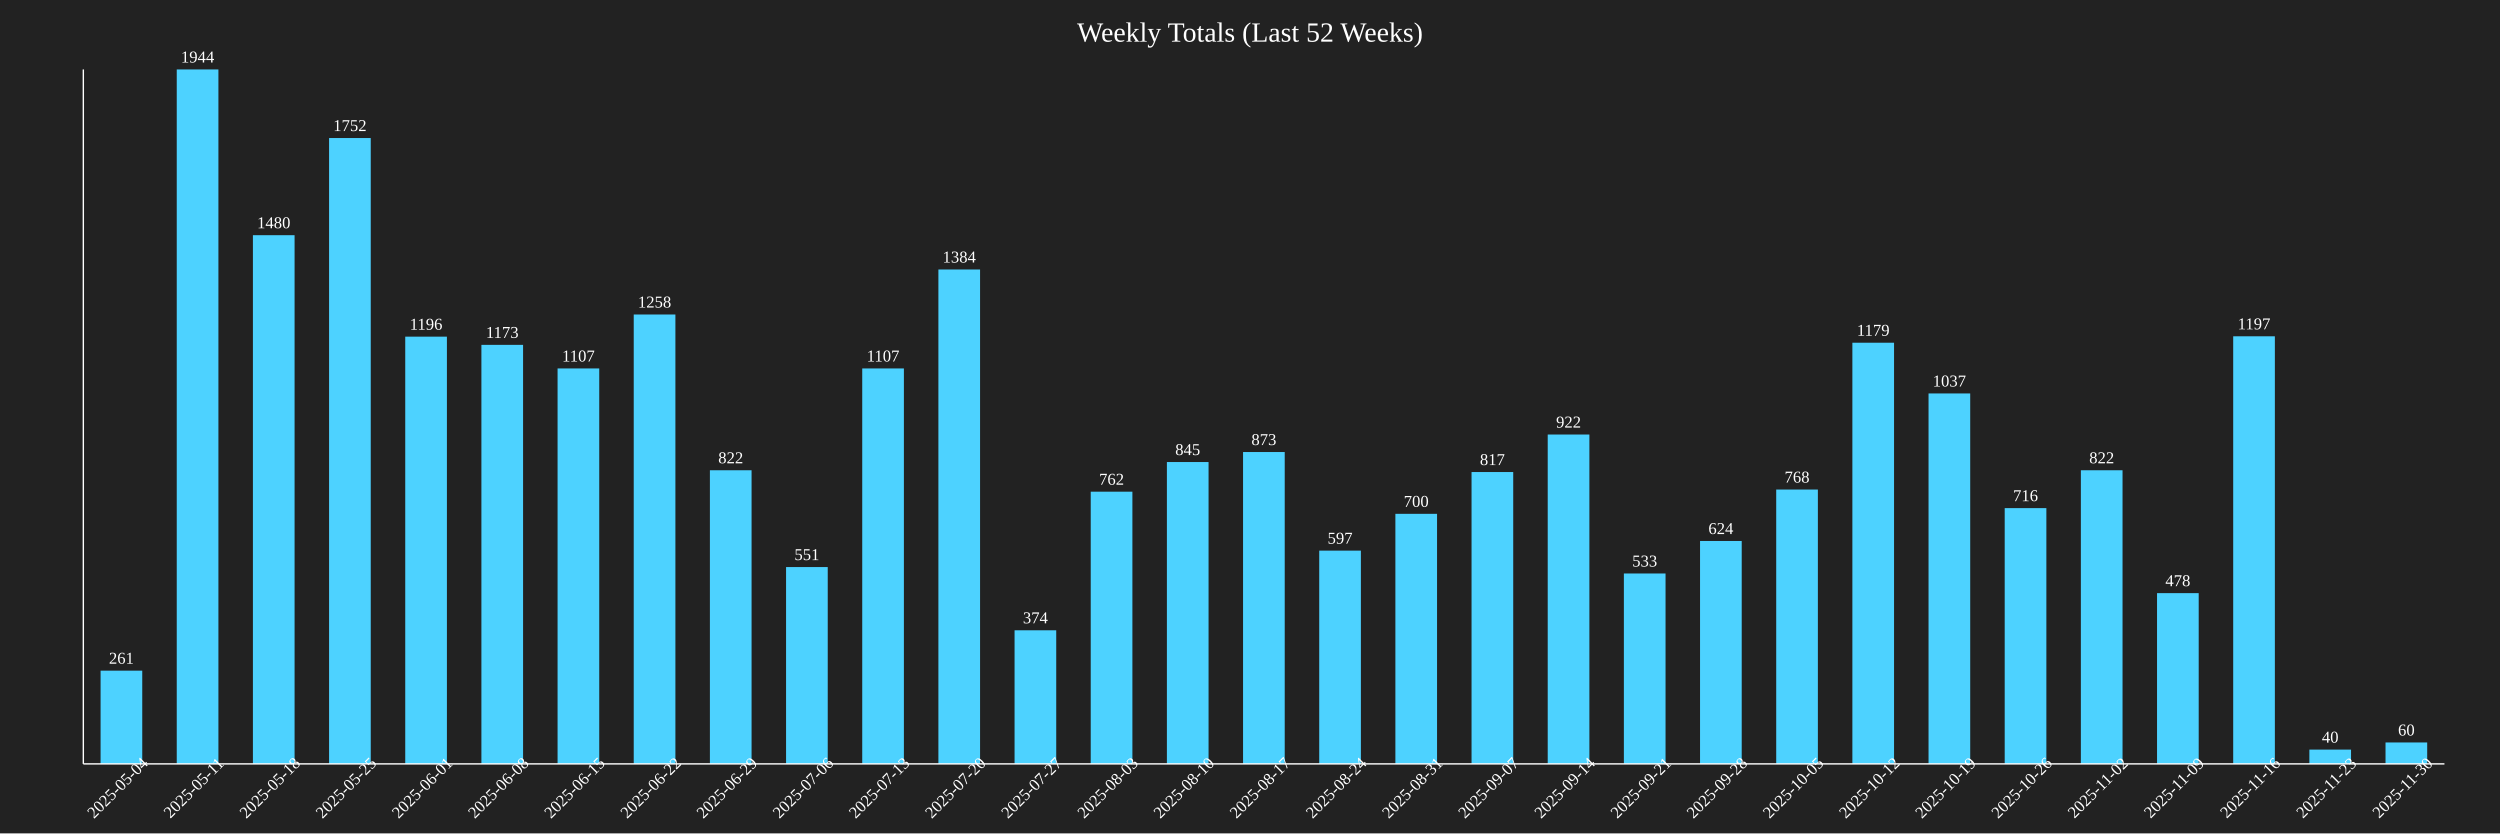
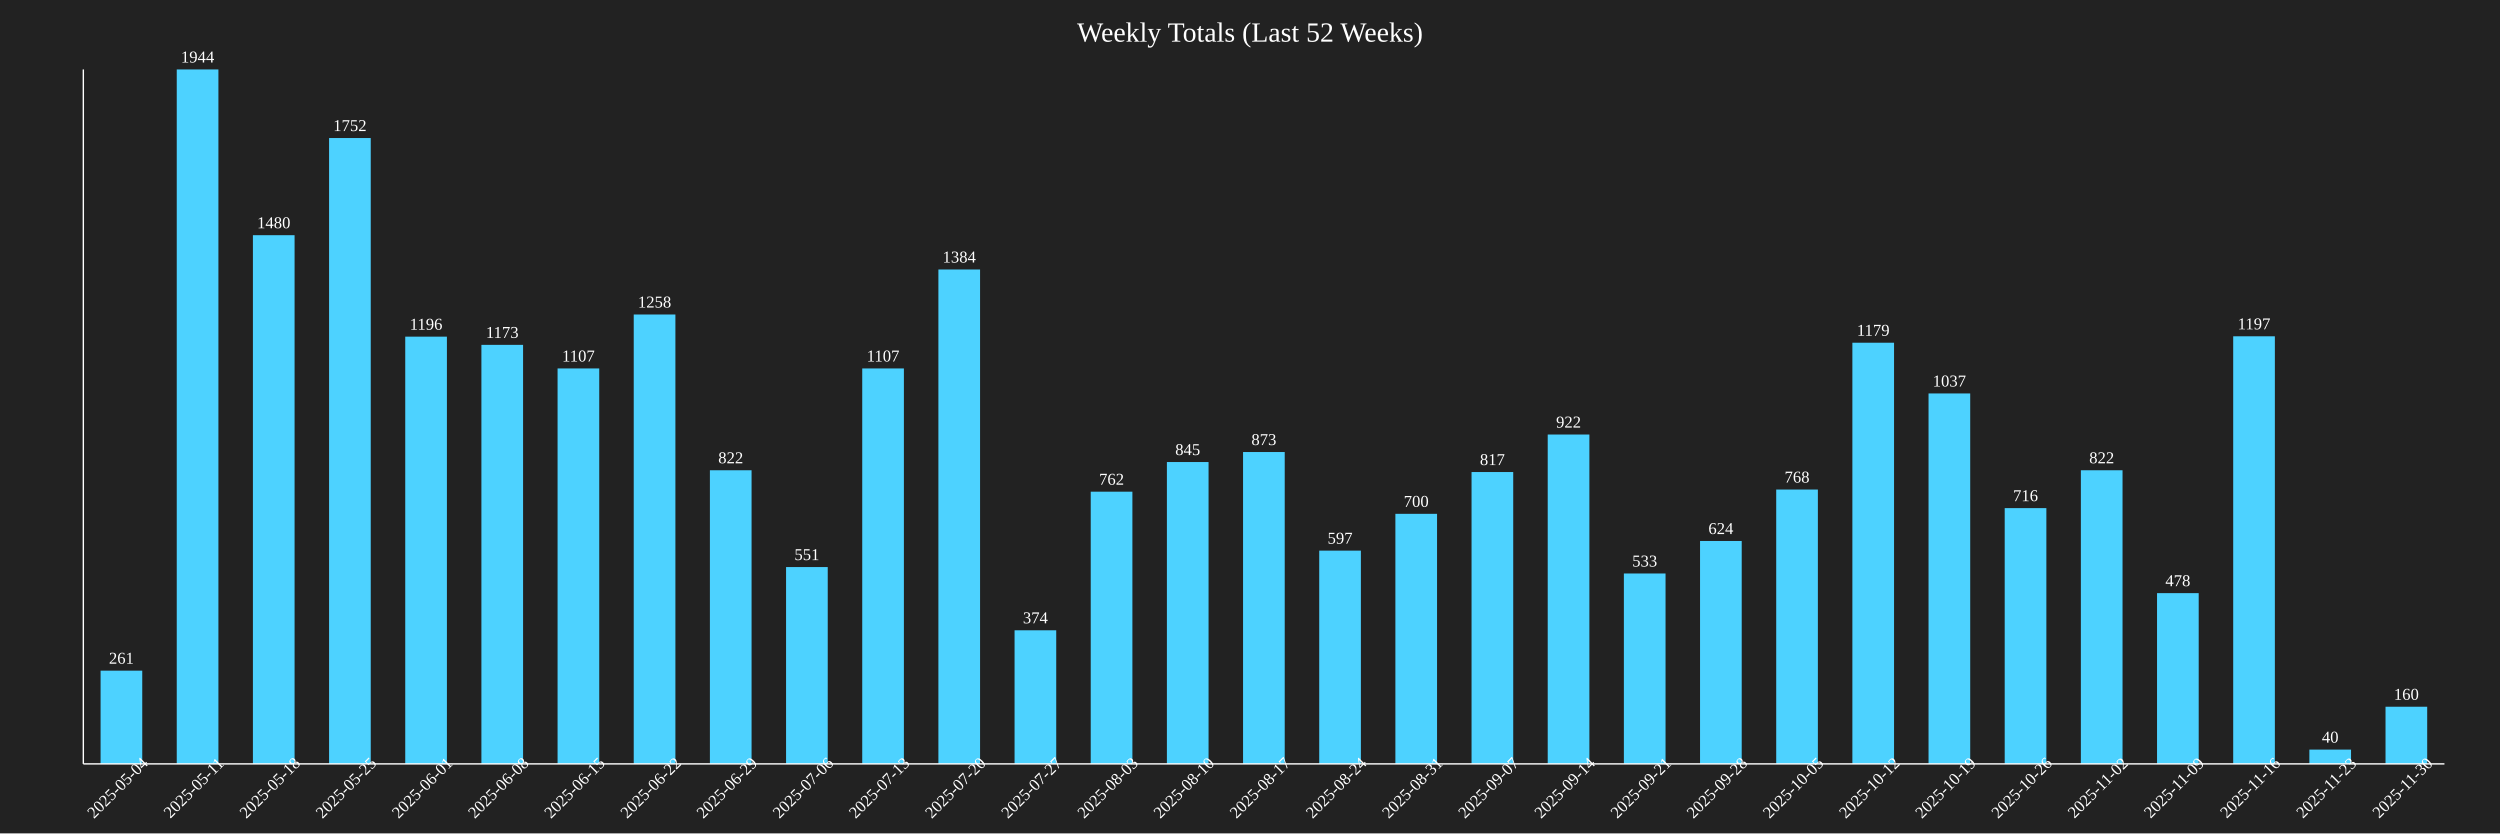
<svg xmlns="http://www.w3.org/2000/svg" baseProfile="full" height="600" version="1.1" width="1800">
  <defs />
  <rect fill="#222222" height="100%" width="100%" x="0" y="0" />
  <text fill="white" font-size="20" text-anchor="middle" x="900.0" y="30">Weekly Totals (Last 52 Weeks)</text>
  <rect fill="#4DD2FF" height="67.13" width="30" x="72.419" y="482.87" />
  <text fill="white" font-size="12" text-anchor="middle" x="87.419" y="477.87">261</text>
  <text fill="white" font-size="12" text-anchor="middle" transform="rotate(-45,87.41935,570)" x="87.419" y="570">2025-05-04</text>
  <rect fill="#4DD2FF" height="500.0" width="30" x="127.258" y="50.0" />
  <text fill="white" font-size="12" text-anchor="middle" x="142.258" y="45.0">1944</text>
  <text fill="white" font-size="12" text-anchor="middle" transform="rotate(-45,142.2581,570)" x="142.258" y="570">2025-05-11</text>
  <rect fill="#4DD2FF" height="380.658" width="30" x="182.097" y="169.342" />
  <text fill="white" font-size="12" text-anchor="middle" x="197.097" y="164.342">1480</text>
  <text fill="white" font-size="12" text-anchor="middle" transform="rotate(-45,197.0968,570)" x="197.097" y="570">2025-05-18</text>
  <rect fill="#4DD2FF" height="450.617" width="30" x="236.935" y="99.383" />
  <text fill="white" font-size="12" text-anchor="middle" x="251.935" y="94.383">1752</text>
  <text fill="white" font-size="12" text-anchor="middle" transform="rotate(-45,251.9355,570)" x="251.935" y="570">2025-05-25</text>
  <rect fill="#4DD2FF" height="307.613" width="30" x="291.774" y="242.387" />
  <text fill="white" font-size="12" text-anchor="middle" x="306.774" y="237.387">1196</text>
  <text fill="white" font-size="12" text-anchor="middle" transform="rotate(-45,306.7742,570)" x="306.774" y="570">2025-06-01</text>
  <rect fill="#4DD2FF" height="301.698" width="30" x="346.613" y="248.302" />
  <text fill="white" font-size="12" text-anchor="middle" x="361.613" y="243.302">1173</text>
  <text fill="white" font-size="12" text-anchor="middle" transform="rotate(-45,361.6129,570)" x="361.613" y="570">2025-06-08</text>
  <rect fill="#4DD2FF" height="284.722" width="30" x="401.452" y="265.278" />
  <text fill="white" font-size="12" text-anchor="middle" x="416.452" y="260.278">1107</text>
  <text fill="white" font-size="12" text-anchor="middle" transform="rotate(-45,416.4516,570)" x="416.452" y="570">2025-06-15</text>
  <rect fill="#4DD2FF" height="323.56" width="30" x="456.29" y="226.44" />
  <text fill="white" font-size="12" text-anchor="middle" x="471.29" y="221.44">1258</text>
  <text fill="white" font-size="12" text-anchor="middle" transform="rotate(-45,471.2903,570)" x="471.29" y="570">2025-06-22</text>
  <rect fill="#4DD2FF" height="211.42" width="30" x="511.129" y="338.58" />
  <text fill="white" font-size="12" text-anchor="middle" x="526.129" y="333.58">822</text>
  <text fill="white" font-size="12" text-anchor="middle" transform="rotate(-45,526.129,570)" x="526.129" y="570">2025-06-29</text>
  <rect fill="#4DD2FF" height="141.718" width="30" x="565.968" y="408.282" />
  <text fill="white" font-size="12" text-anchor="middle" x="580.968" y="403.282">551</text>
  <text fill="white" font-size="12" text-anchor="middle" transform="rotate(-45,580.9677,570)" x="580.968" y="570">2025-07-06</text>
  <rect fill="#4DD2FF" height="284.722" width="30" x="620.806" y="265.278" />
  <text fill="white" font-size="12" text-anchor="middle" x="635.806" y="260.278">1107</text>
  <text fill="white" font-size="12" text-anchor="middle" transform="rotate(-45,635.8065,570)" x="635.806" y="570">2025-07-13</text>
  <rect fill="#4DD2FF" height="355.967" width="30" x="675.645" y="194.033" />
  <text fill="white" font-size="12" text-anchor="middle" x="690.645" y="189.033">1384</text>
  <text fill="white" font-size="12" text-anchor="middle" transform="rotate(-45,690.6452,570)" x="690.645" y="570">2025-07-20</text>
  <rect fill="#4DD2FF" height="96.193" width="30" x="730.484" y="453.807" />
  <text fill="white" font-size="12" text-anchor="middle" x="745.484" y="448.807">374</text>
  <text fill="white" font-size="12" text-anchor="middle" transform="rotate(-45,745.4839,570)" x="745.484" y="570">2025-07-27</text>
  <rect fill="#4DD2FF" height="195.988" width="30" x="785.323" y="354.012" />
  <text fill="white" font-size="12" text-anchor="middle" x="800.323" y="349.012">762</text>
  <text fill="white" font-size="12" text-anchor="middle" transform="rotate(-45,800.3226,570)" x="800.323" y="570">2025-08-03</text>
  <rect fill="#4DD2FF" height="217.335" width="30" x="840.161" y="332.665" />
  <text fill="white" font-size="12" text-anchor="middle" x="855.161" y="327.665">845</text>
  <text fill="white" font-size="12" text-anchor="middle" transform="rotate(-45,855.1613,570)" x="855.161" y="570">2025-08-10</text>
  <rect fill="#4DD2FF" height="224.537" width="30" x="895" y="325.463" />
  <text fill="white" font-size="12" text-anchor="middle" x="910" y="320.463">873</text>
  <text fill="white" font-size="12" text-anchor="middle" transform="rotate(-45,910,570)" x="910" y="570">2025-08-17</text>
  <rect fill="#4DD2FF" height="153.549" width="30" x="949.839" y="396.451" />
  <text fill="white" font-size="12" text-anchor="middle" x="964.839" y="391.451">597</text>
  <text fill="white" font-size="12" text-anchor="middle" transform="rotate(-45,964.8387,570)" x="964.839" y="570">2025-08-24</text>
  <rect fill="#4DD2FF" height="180.041" width="30" x="1004.677" y="369.959" />
  <text fill="white" font-size="12" text-anchor="middle" x="1019.677" y="364.959">700</text>
  <text fill="white" font-size="12" text-anchor="middle" transform="rotate(-45,1019.677,570)" x="1019.677" y="570">2025-08-31</text>
  <rect fill="#4DD2FF" height="210.134" width="30" x="1059.516" y="339.866" />
  <text fill="white" font-size="12" text-anchor="middle" x="1074.516" y="334.866">817</text>
  <text fill="white" font-size="12" text-anchor="middle" transform="rotate(-45,1074.516,570)" x="1074.516" y="570">2025-09-07</text>
  <rect fill="#4DD2FF" height="237.14" width="30" x="1114.355" y="312.86" />
  <text fill="white" font-size="12" text-anchor="middle" x="1129.355" y="307.86">922</text>
  <text fill="white" font-size="12" text-anchor="middle" transform="rotate(-45,1129.355,570)" x="1129.355" y="570">2025-09-14</text>
  <rect fill="#4DD2FF" height="137.088" width="30" x="1169.194" y="412.912" />
  <text fill="white" font-size="12" text-anchor="middle" x="1184.194" y="407.912">533</text>
  <text fill="white" font-size="12" text-anchor="middle" transform="rotate(-45,1184.194,570)" x="1184.194" y="570">2025-09-21</text>
  <rect fill="#4DD2FF" height="160.494" width="30" x="1224.032" y="389.506" />
  <text fill="white" font-size="12" text-anchor="middle" x="1239.032" y="384.506">624</text>
  <text fill="white" font-size="12" text-anchor="middle" transform="rotate(-45,1239.032,570)" x="1239.032" y="570">2025-09-28</text>
  <rect fill="#4DD2FF" height="197.531" width="30" x="1278.871" y="352.469" />
  <text fill="white" font-size="12" text-anchor="middle" x="1293.871" y="347.469">768</text>
  <text fill="white" font-size="12" text-anchor="middle" transform="rotate(-45,1293.871,570)" x="1293.871" y="570">2025-10-05</text>
  <rect fill="#4DD2FF" height="303.241" width="30" x="1333.71" y="246.759" />
  <text fill="white" font-size="12" text-anchor="middle" x="1348.71" y="241.759">1179</text>
  <text fill="white" font-size="12" text-anchor="middle" transform="rotate(-45,1348.71,570)" x="1348.71" y="570">2025-10-12</text>
  <rect fill="#4DD2FF" height="266.718" width="30" x="1388.548" y="283.282" />
  <text fill="white" font-size="12" text-anchor="middle" x="1403.548" y="278.282">1037</text>
  <text fill="white" font-size="12" text-anchor="middle" transform="rotate(-45,1403.548,570)" x="1403.548" y="570">2025-10-19</text>
  <rect fill="#4DD2FF" height="184.156" width="30" x="1443.387" y="365.844" />
  <text fill="white" font-size="12" text-anchor="middle" x="1458.387" y="360.844">716</text>
  <text fill="white" font-size="12" text-anchor="middle" transform="rotate(-45,1458.387,570)" x="1458.387" y="570">2025-10-26</text>
  <rect fill="#4DD2FF" height="211.42" width="30" x="1498.226" y="338.58" />
  <text fill="white" font-size="12" text-anchor="middle" x="1513.226" y="333.58">822</text>
  <text fill="white" font-size="12" text-anchor="middle" transform="rotate(-45,1513.226,570)" x="1513.226" y="570">2025-11-02</text>
  <rect fill="#4DD2FF" height="122.942" width="30" x="1553.065" y="427.058" />
  <text fill="white" font-size="12" text-anchor="middle" x="1568.065" y="422.058">478</text>
  <text fill="white" font-size="12" text-anchor="middle" transform="rotate(-45,1568.065,570)" x="1568.065" y="570">2025-11-09</text>
  <rect fill="#4DD2FF" height="307.87" width="30" x="1607.903" y="242.13" />
  <text fill="white" font-size="12" text-anchor="middle" x="1622.903" y="237.13">1197</text>
  <text fill="white" font-size="12" text-anchor="middle" transform="rotate(-45,1622.903,570)" x="1622.903" y="570">2025-11-16</text>
  <rect fill="#4DD2FF" height="10.288" width="30" x="1662.742" y="539.712" />
  <text fill="white" font-size="12" text-anchor="middle" x="1677.742" y="534.712">40</text>
  <text fill="white" font-size="12" text-anchor="middle" transform="rotate(-45,1677.742,570)" x="1677.742" y="570">2025-11-23</text>
-   <rect fill="#4DD2FF" height="15.432" width="30" x="1717.581" y="534.568" />
-   <text fill="white" font-size="12" text-anchor="middle" x="1732.581" y="529.568">60</text>
+   <rect fill="#4DD2FF" height="41.152" width="30" x="1717.581" y="508.848" />
+   <text fill="white" font-size="12" text-anchor="middle" x="1732.581" y="503.848">160</text>
  <text fill="white" font-size="12" text-anchor="middle" transform="rotate(-45,1732.581,570)" x="1732.581" y="570">2025-11-30</text>
  <line stroke="white" x1="60" x2="60" y1="50" y2="550" />
  <line stroke="white" x1="60" x2="1760" y1="550" y2="550" />
</svg>
